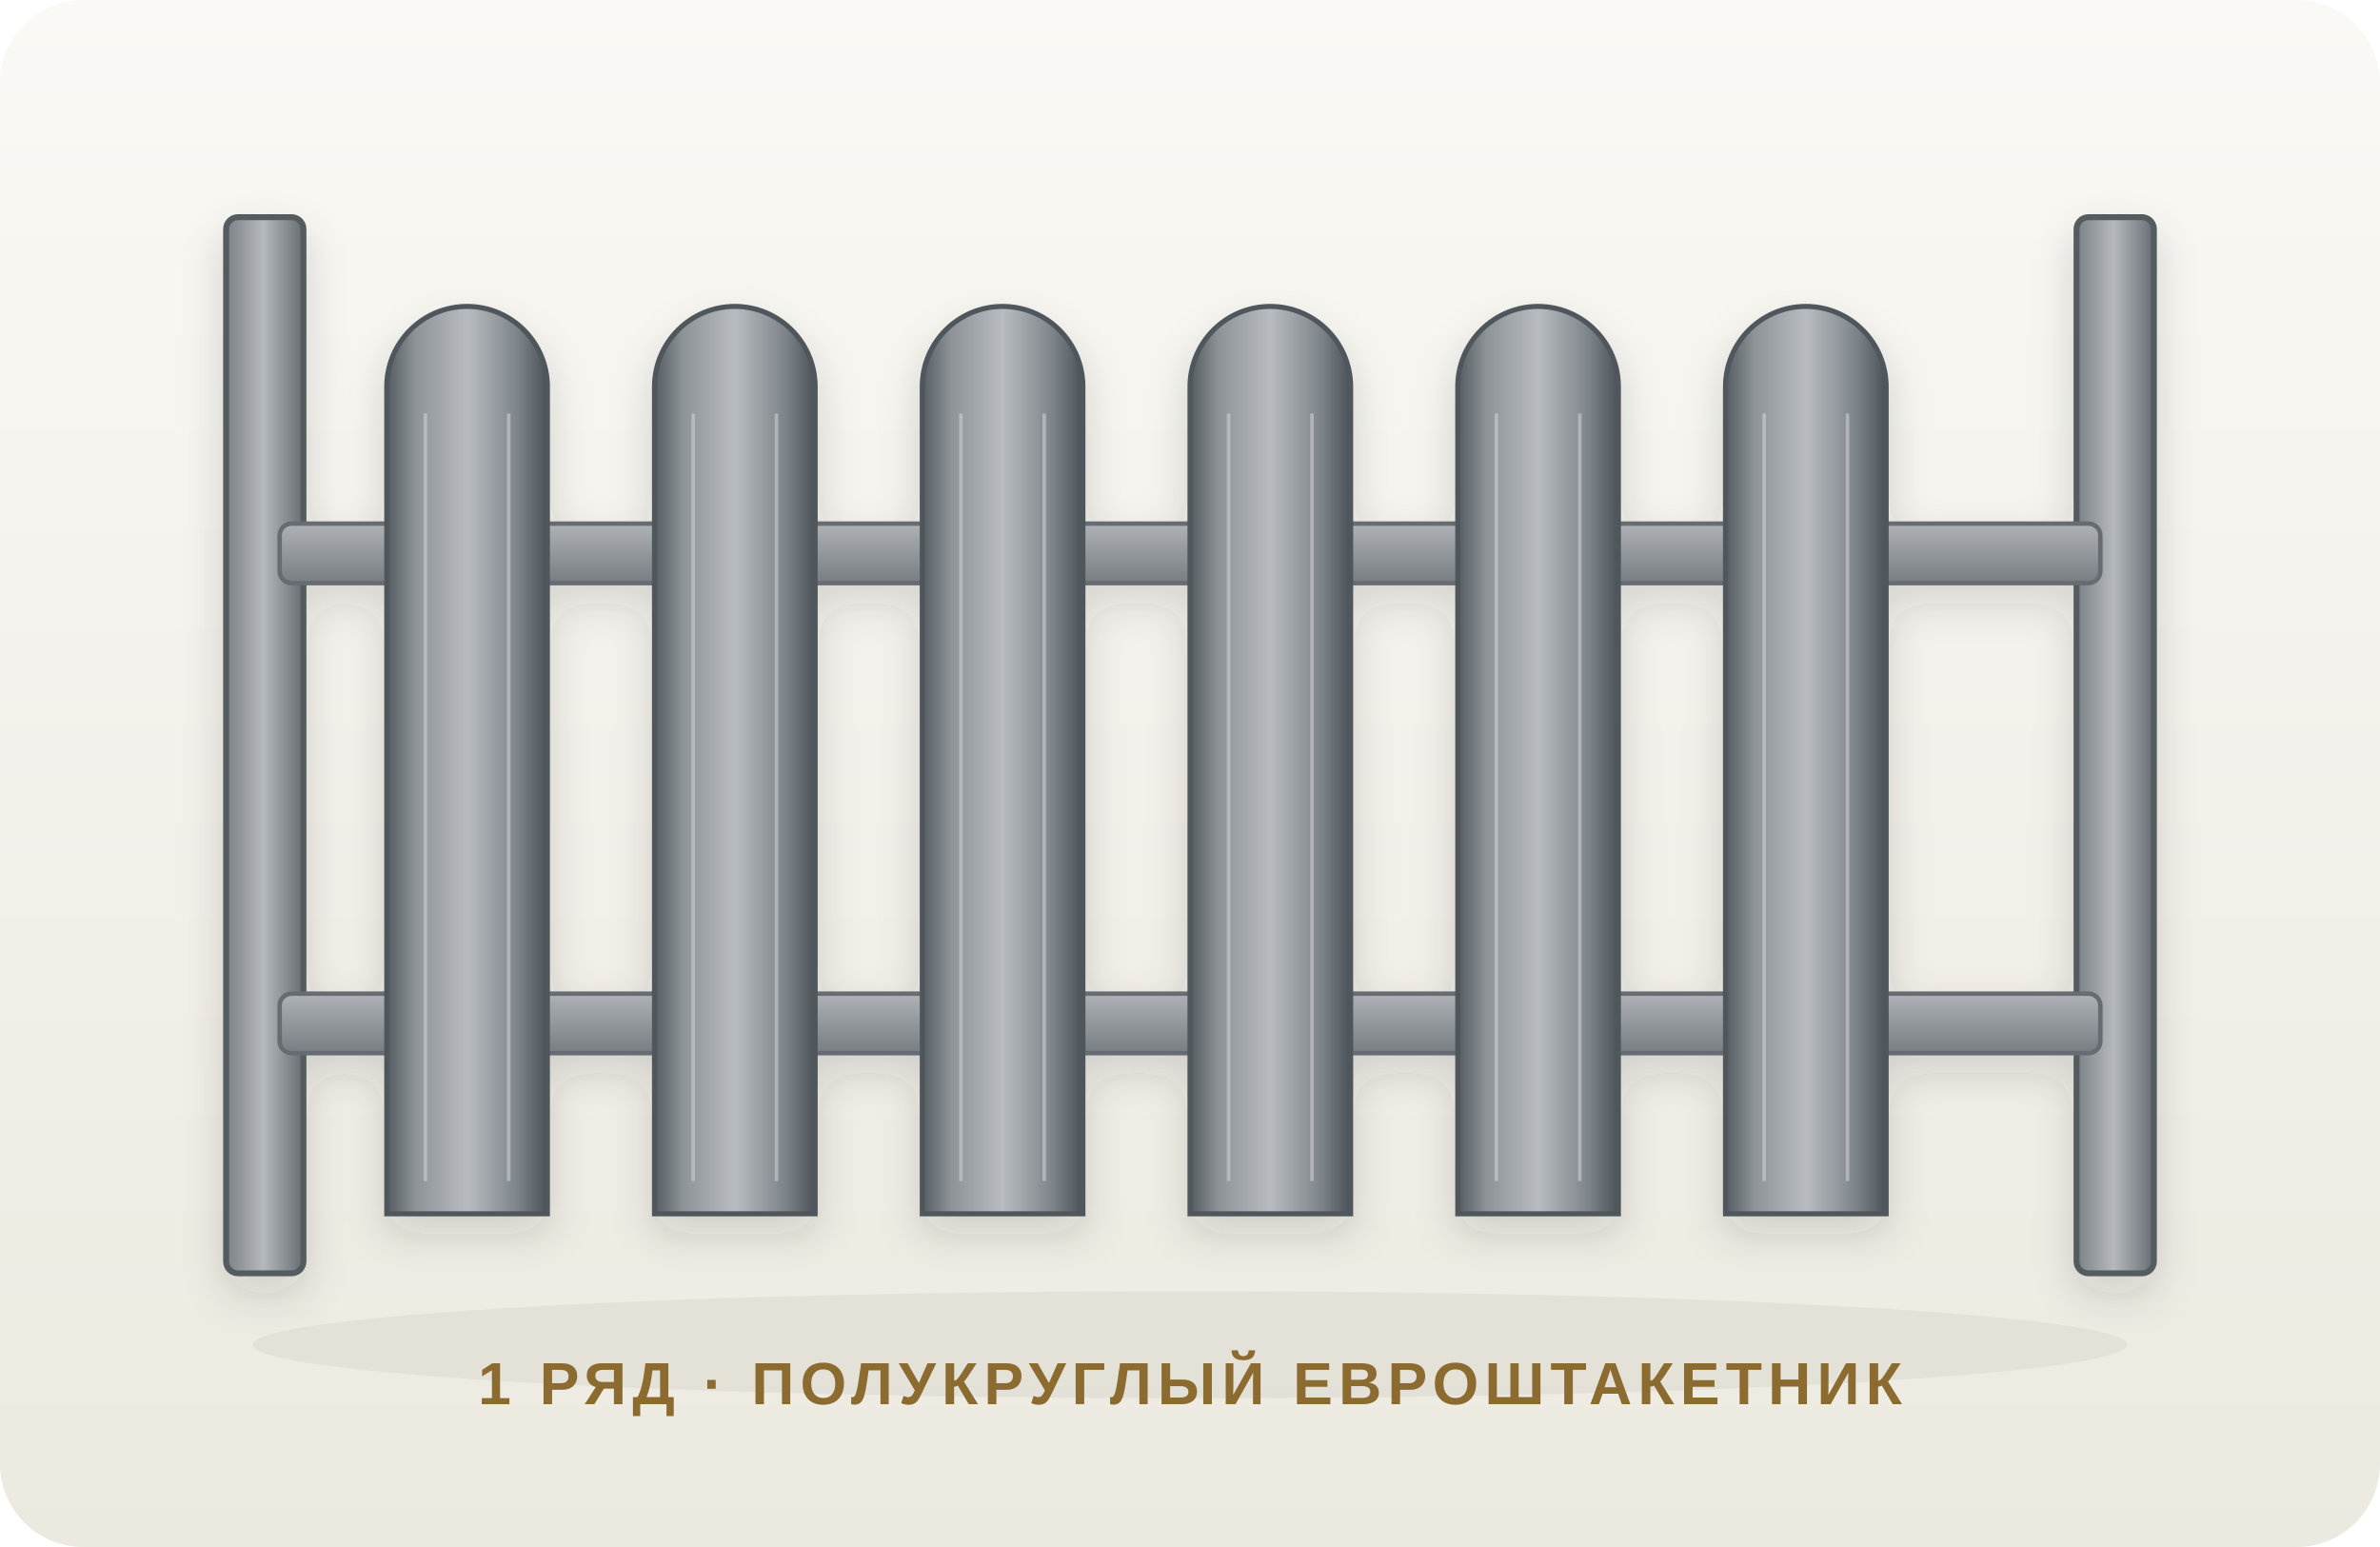
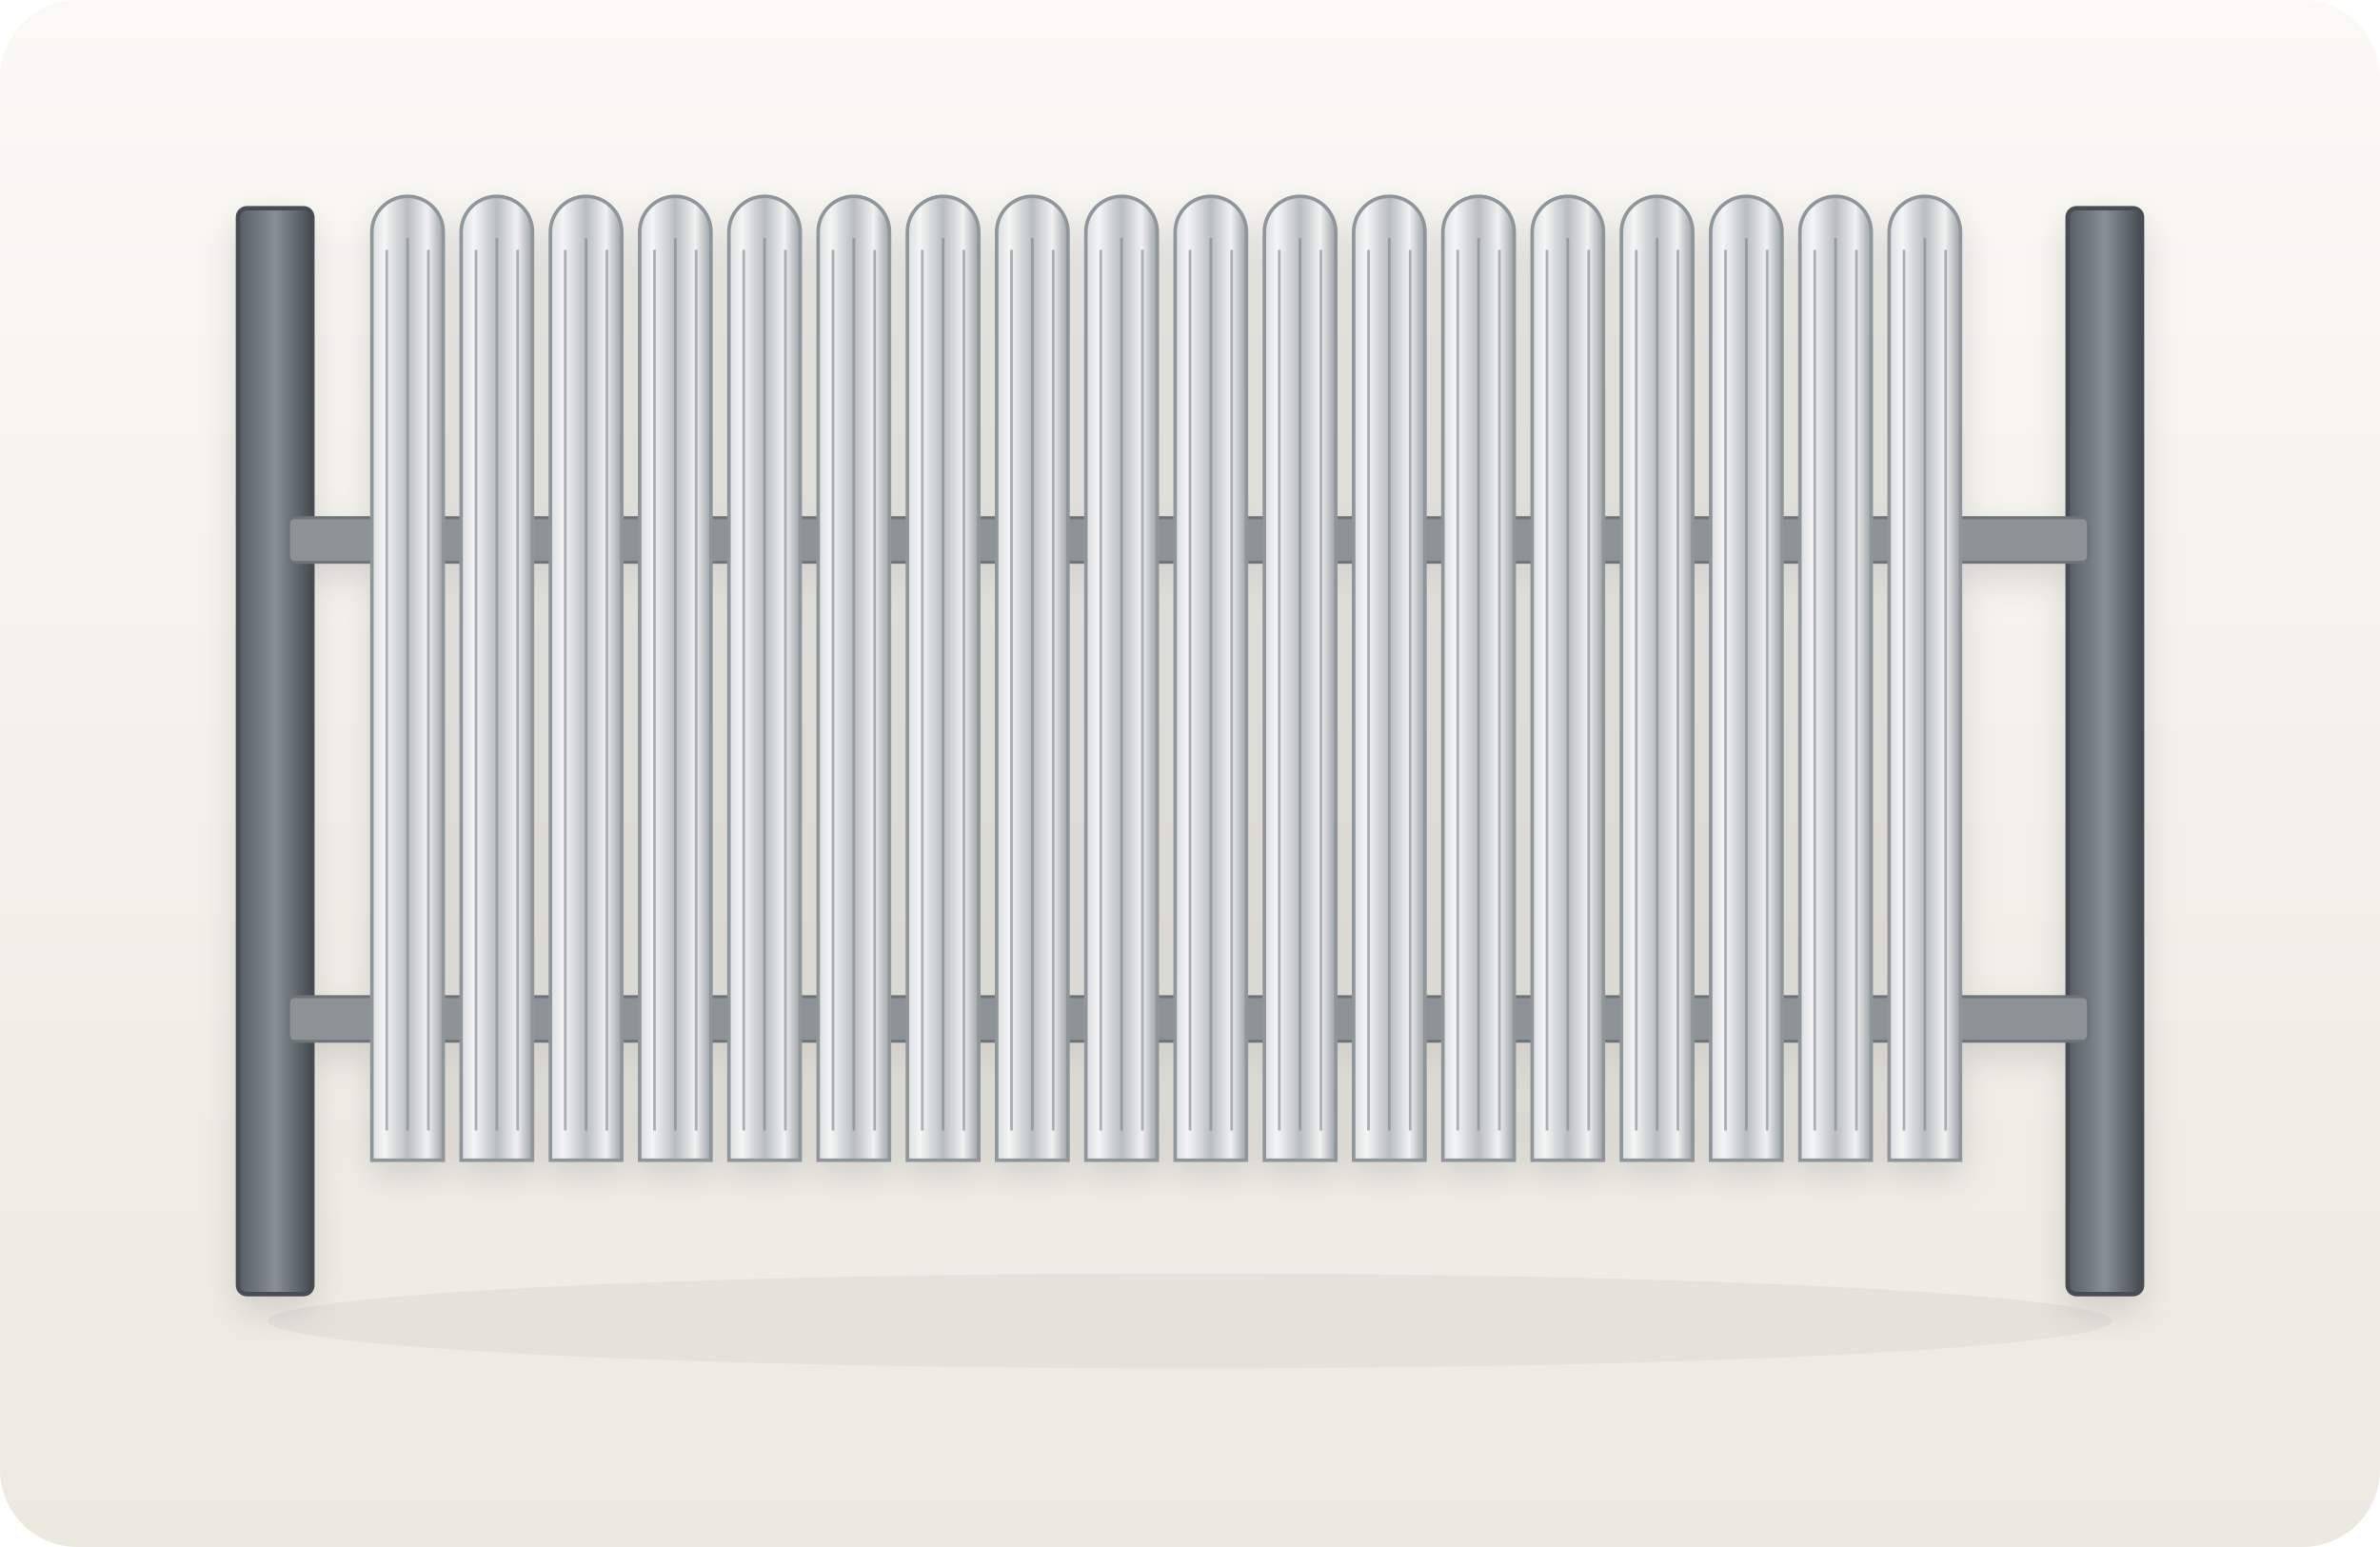
- <svg xmlns="http://www.w3.org/2000/svg" viewBox="0 0 800 520" role="img" aria-labelledby="title desc">
+ <svg xmlns="http://www.w3.org/2000/svg" viewBox="0 0 800 520" role="img" aria-labelledby="t d">
  <defs>
    <linearGradient id="bg" x1="0" y1="0" x2="0" y2="1">
      <stop stop-color="#faf9f5" />
-       <stop offset="1" stop-color="#ece9e0" />
+       <stop offset="1" stop-color="#ece9e1" />
+     </linearGradient>
+     <linearGradient id="metal" x1="0" y1="0" x2="1" y2="0">
+       <stop stop-color="#d9dcde" />
+       <stop offset=".18" stop-color="#f4f5f5" />
+       <stop offset=".5" stop-color="#b8bdc0" />
+       <stop offset=".78" stop-color="#f0f1f1" />
+       <stop offset="1" stop-color="#9ca2a6" />
    </linearGradient>
    <linearGradient id="post" x1="0" y1="0" x2="1" y2="0">
-       <stop stop-color="#7b8186" />
-       <stop offset=".48" stop-color="#b5b9bc" />
-       <stop offset="1" stop-color="#666d72" />
-     </linearGradient>
-     <linearGradient id="rail" x1="0" y1="0" x2="0" y2="1">
-       <stop stop-color="#aeb2b5" />
-       <stop offset="1" stop-color="#777d82" />
-     </linearGradient>
-     <linearGradient id="picket" x1="0" y1="0" x2="1" y2="0">
-       <stop stop-color="#555c61" />
-       <stop offset=".18" stop-color="#8d9397" />
-       <stop offset=".5" stop-color="#b8bcc0" />
-       <stop offset=".82" stop-color="#7c8388" />
-       <stop offset="1" stop-color="#4b5257" />
+       <stop stop-color="#555d62" />
+       <stop offset=".5" stop-color="#899095" />
+       <stop offset="1" stop-color="#444b50" />
    </linearGradient>
    <filter id="shadow" x="-20%" y="-20%" width="140%" height="150%">
-       <feDropShadow dx="0" dy="6" stdDeviation="7" flood-color="#24282b" flood-opacity=".16" />
+       <feDropShadow dx="0" dy="5" stdDeviation="6" flood-color="#1e2326" flood-opacity=".13" />
    </filter>
+     <g id="picket">
+       <path d="M0 18 A12 12 0 0 1 24 18 V330 H0 Z" fill="url(#metal)" stroke="#8f969a" stroke-width="1.2" />
+       <path d="M5 24V320M12 20V320M19 24V320" fill="none" stroke="#80878b" stroke-width=".9" opacity=".62" />
+     </g>
  </defs>
-   <rect width="800" height="520" rx="28" fill="url(#bg)" />
-   <ellipse cx="400" cy="452" rx="315" ry="18" fill="#b8b3a8" opacity=".18" />
-   <g transform="translate(70 48)" filter="url(#shadow)">
-     <rect x="6" y="25" width="26" height="355" rx="4" fill="url(#post)" stroke="#555c61" stroke-width="2" />
-     <rect x="628" y="25" width="26" height="355" rx="4" fill="url(#post)" stroke="#555c61" stroke-width="2" />
-     <rect x="24" y="128" width="612" height="20" rx="4" fill="url(#rail)" stroke="#666c71" stroke-width="1.5" />
-     <rect x="24" y="286" width="612" height="20" rx="4" fill="url(#rail)" stroke="#666c71" stroke-width="1.5" />
-     <g fill="url(#picket)" stroke="#50565b" stroke-width="1.7">
-       <path d="M60 82 A27 27 0 0 1 114 82 V360 H60 Z" />
-       <path d="M150 82 A27 27 0 0 1 204 82 V360 H150 Z" />
-       <path d="M240 82 A27 27 0 0 1 294 82 V360 H240 Z" />
-       <path d="M330 82 A27 27 0 0 1 384 82 V360 H330 Z" />
-       <path d="M420 82 A27 27 0 0 1 474 82 V360 H420 Z" />
-       <path d="M510 82 A27 27 0 0 1 564 82 V360 H510 Z" />
-     </g>
-     <g fill="none" stroke="#d4d7d9" stroke-width="1.2" opacity=".52">
-       <path d="M73 91V349M163 91V349M253 91V349M343 91V349M433 91V349M523 91V349" />
-       <path d="M101 91V349M191 91V349M281 91V349M371 91V349M461 91V349M551 91V349" />
+   <rect width="800" height="520" rx="26" fill="url(#bg)" />
+   <ellipse cx="400" cy="444" rx="310" ry="16" fill="#777" opacity=".08" />
+   <g transform="translate(65 48)" filter="url(#shadow)">
+     <rect x="15" y="22" width="25" height="365" rx="3" fill="url(#post)" stroke="#474e53" stroke-width="1.5" />
+     <rect x="630" y="22" width="25" height="365" rx="3" fill="url(#post)" stroke="#474e53" stroke-width="1.5" />
+     <rect x="32" y="126" width="605" height="15" rx="2" fill="#8c9296" stroke="#6d7478" />
+     <rect x="32" y="287" width="605" height="15" rx="2" fill="#8c9296" stroke="#6d7478" />
+     <g>
+       <use href="#picket" x="60" y="12" />
+       <use href="#picket" x="90" y="12" />
+       <use href="#picket" x="120" y="12" />
+       <use href="#picket" x="150" y="12" />
+       <use href="#picket" x="180" y="12" />
+       <use href="#picket" x="210" y="12" />
+       <use href="#picket" x="240" y="12" />
+       <use href="#picket" x="270" y="12" />
+       <use href="#picket" x="300" y="12" />
+       <use href="#picket" x="330" y="12" />
+       <use href="#picket" x="360" y="12" />
+       <use href="#picket" x="390" y="12" />
+       <use href="#picket" x="420" y="12" />
+       <use href="#picket" x="450" y="12" />
+       <use href="#picket" x="480" y="12" />
+       <use href="#picket" x="510" y="12" />
+       <use href="#picket" x="540" y="12" />
+       <use href="#picket" x="570" y="12" />
    </g>
  </g>
-   <text x="400" y="472" text-anchor="middle" font-family="Arial,sans-serif" font-size="20" font-weight="700" letter-spacing="2" fill="#8c6b31">1 РЯД · ПОЛУКРУГЛЫЙ ЕВРОШТАКЕТНИК</text>
</svg>
